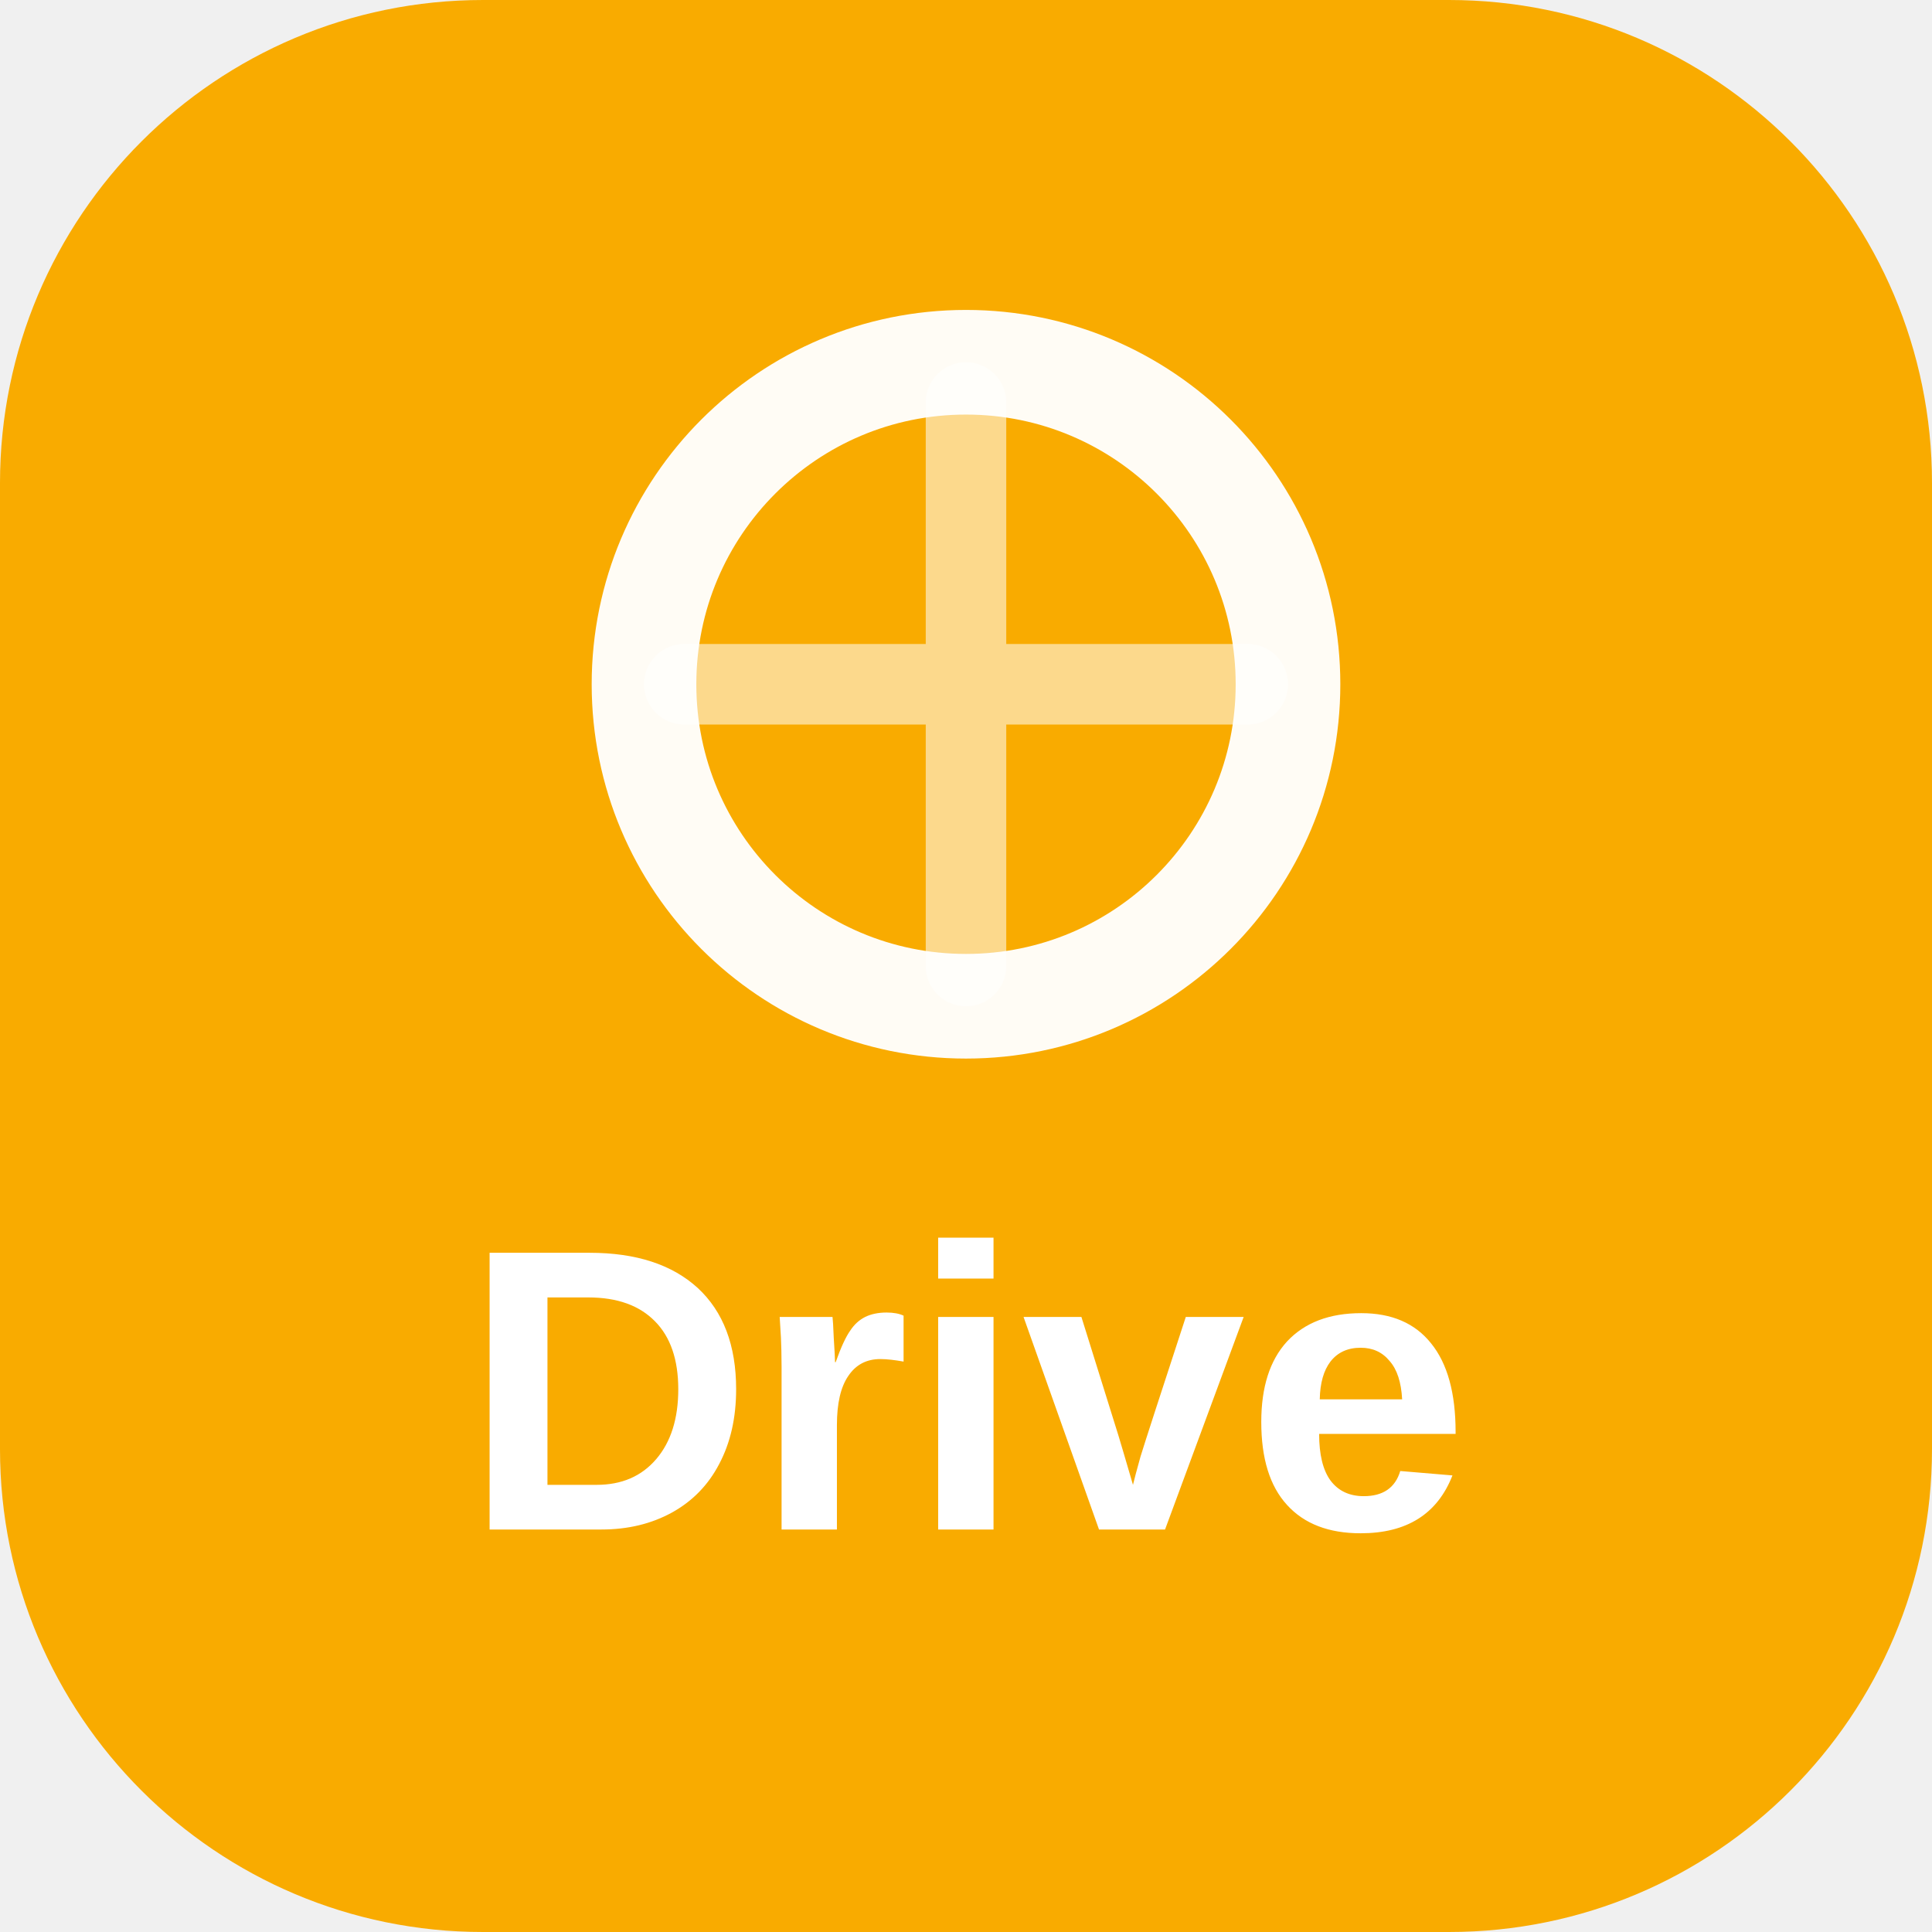
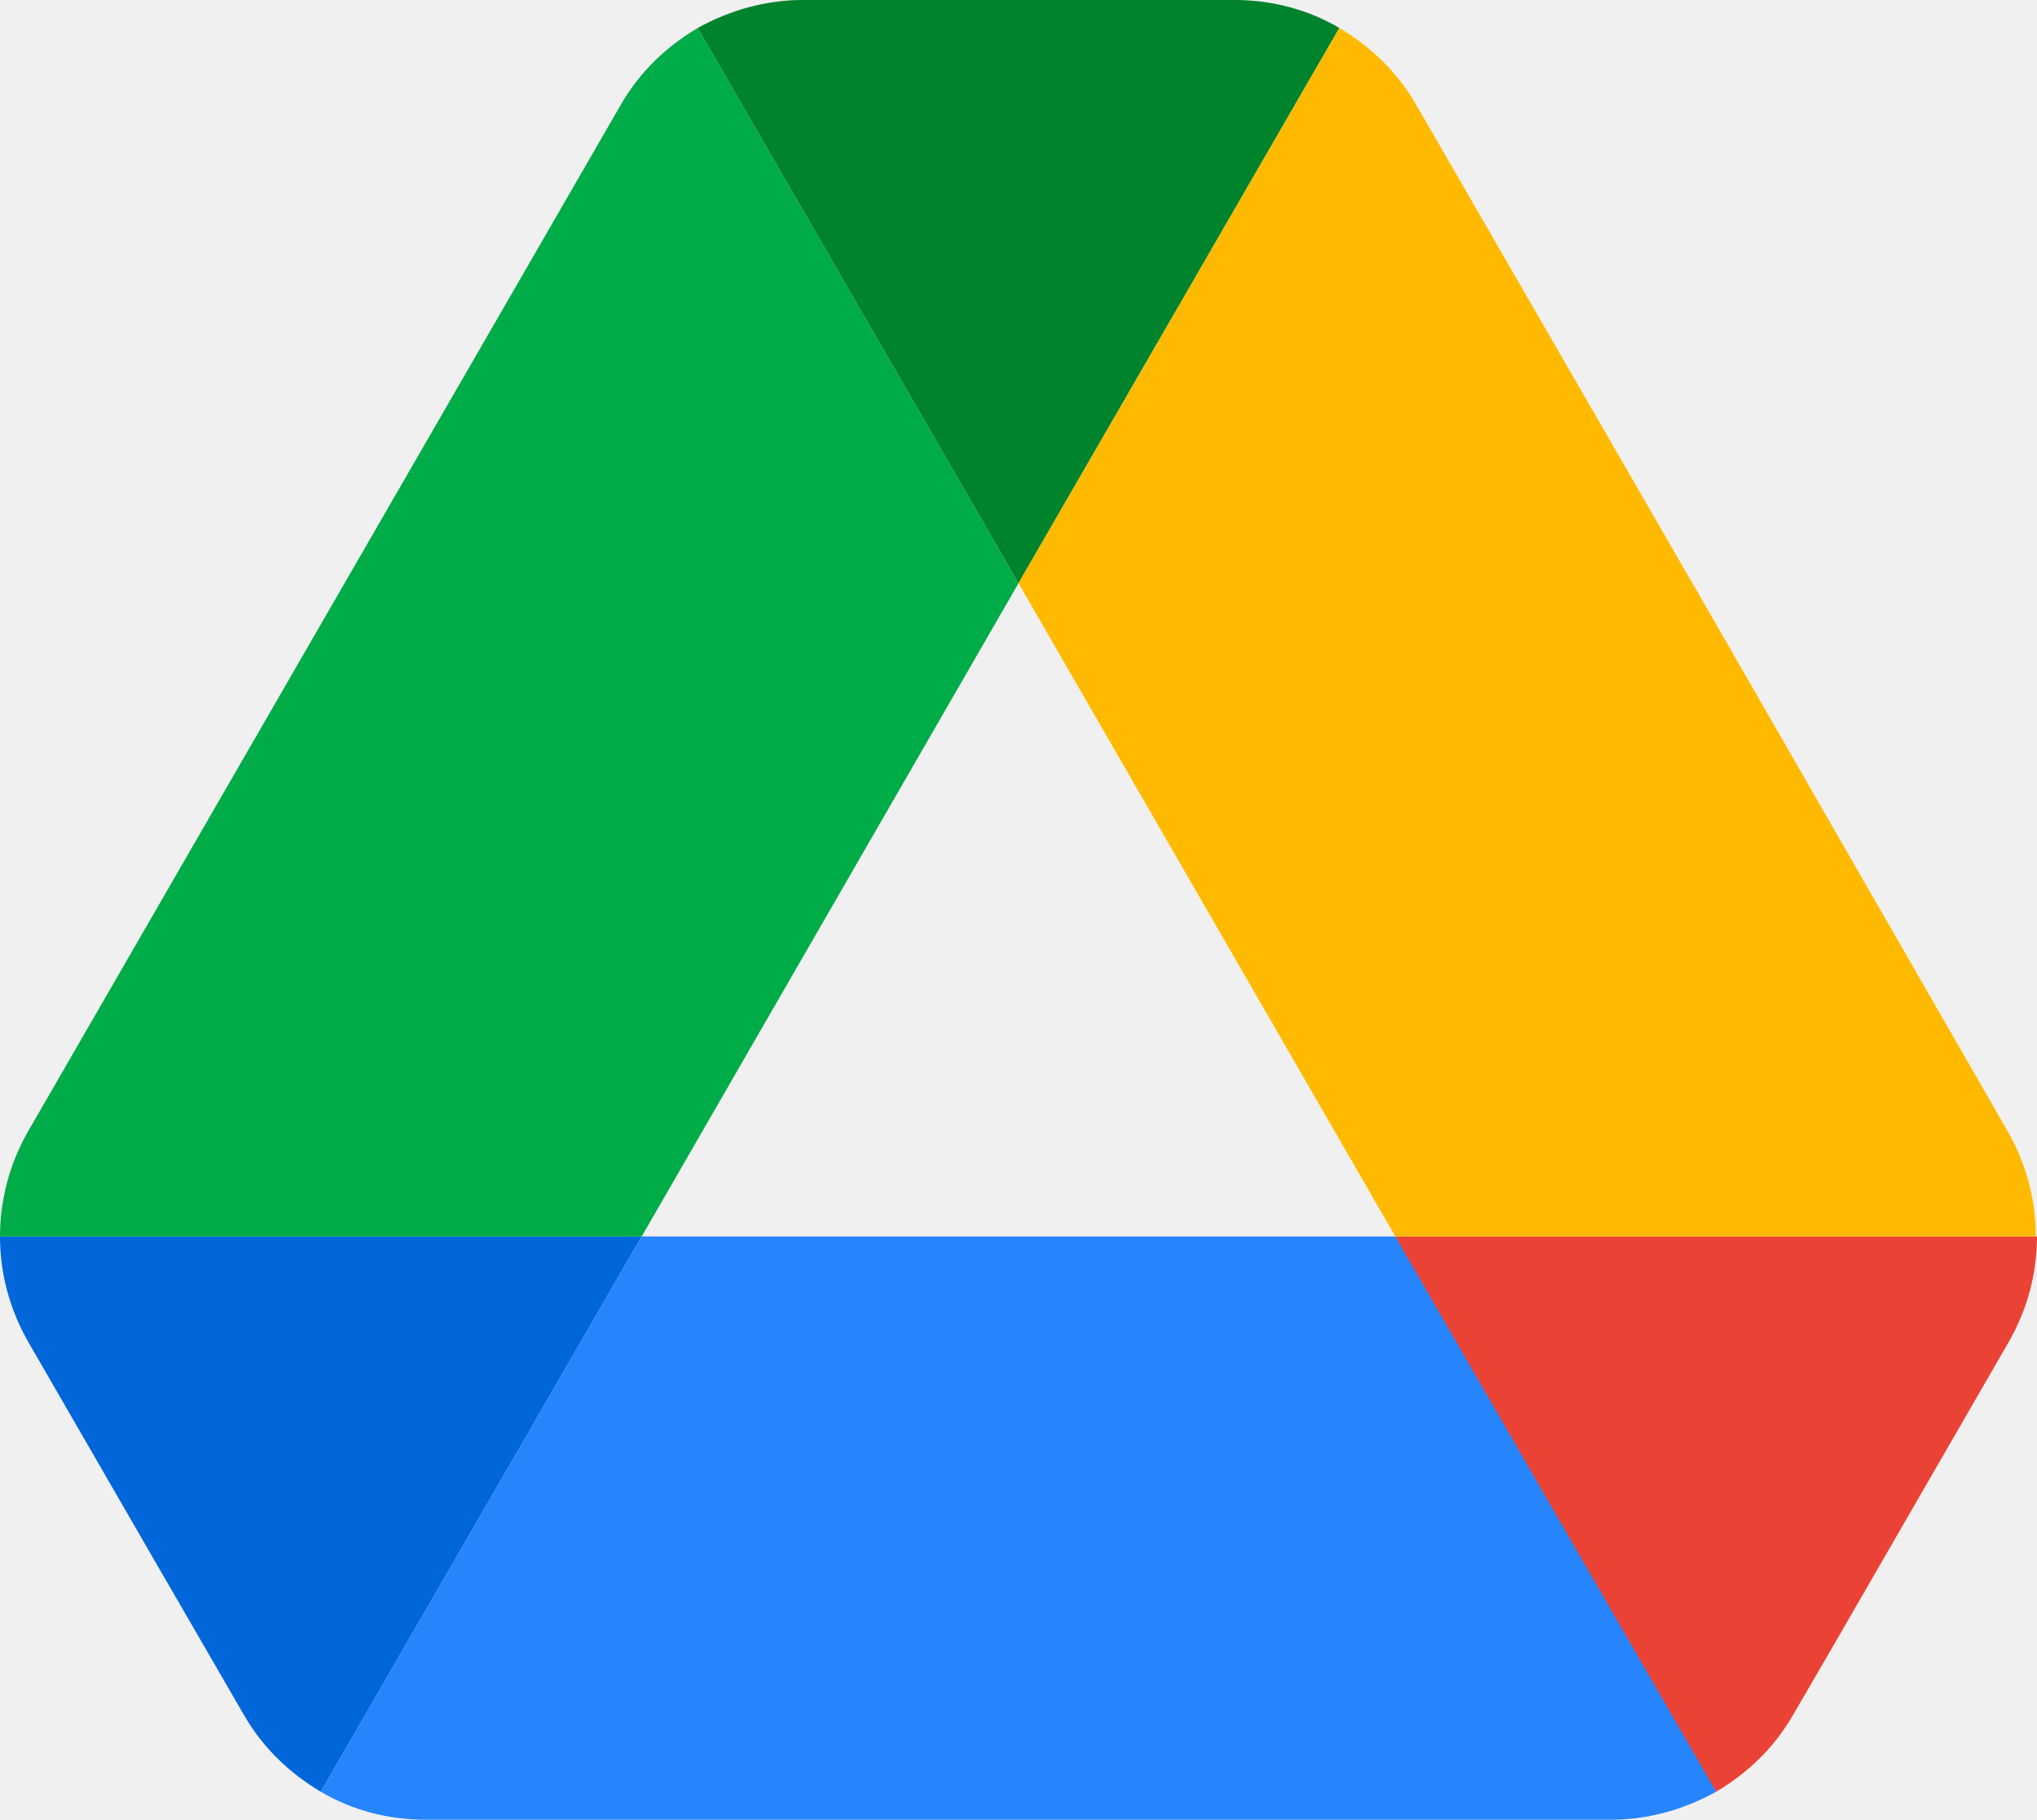
- <svg xmlns="http://www.w3.org/2000/svg" viewBox="0 0 48 48" role="img" aria-label="Drive">
-   <rect width="48" height="48" rx="12" fill="#F9AB00" />
-   <circle cx="24" cy="17" r="8" fill="none" stroke="white" stroke-width="2.6" opacity=".96" />
-   <path d="M17 17h14M24 10v14" stroke="white" stroke-width="2" stroke-linecap="round" opacity=".55" />
-   <text x="24" y="38" text-anchor="middle" font-family="Arial,sans-serif" font-size="10" font-weight="700" fill="white">Drive</text>
+ <svg xmlns="http://www.w3.org/2000/svg" viewBox="0 0 87.3 78" role="img" aria-label="Google Drive">
+   <path fill="#0066da" d="m6.6 66.85 3.85 6.65c.8 1.4 1.95 2.5 3.3 3.3l13.75-23.8H0c0 1.55.4 3.1 1.2 4.5z" />
+   <path fill="#00ac47" d="M43.65 25 29.9 1.2c-1.35.8-2.5 1.9-3.3 3.3l-25.4 44a9.06 9.06 0 0 0-1.2 4.5h27.5z" />
+   <path fill="#ea4335" d="M73.55 76.8c1.35-.8 2.5-1.9 3.3-3.3l1.6-2.75L86.1 57.5c.8-1.4 1.2-2.95 1.2-4.5h-27.5l5.85 11.5z" />
+   <path fill="#00832d" d="M43.65 25 57.4 1.2C56.05.4 54.5 0 52.9 0H34.4c-1.6 0-3.15.45-4.5 1.2z" />
+   <path fill="#2684fc" d="M59.8 53H27.5L13.75 76.8c1.35.8 2.9 1.2 4.5 1.2h50.8c1.6 0 3.15-.45 4.5-1.2z" />
+   <path fill="#ffba00" d="m73.4 26.5-12.7-22c-.8-1.4-1.95-2.5-3.3-3.3L43.65 25 59.8 53h27.45c0-1.55-.4-3.1-1.2-4.5z" />
</svg>
